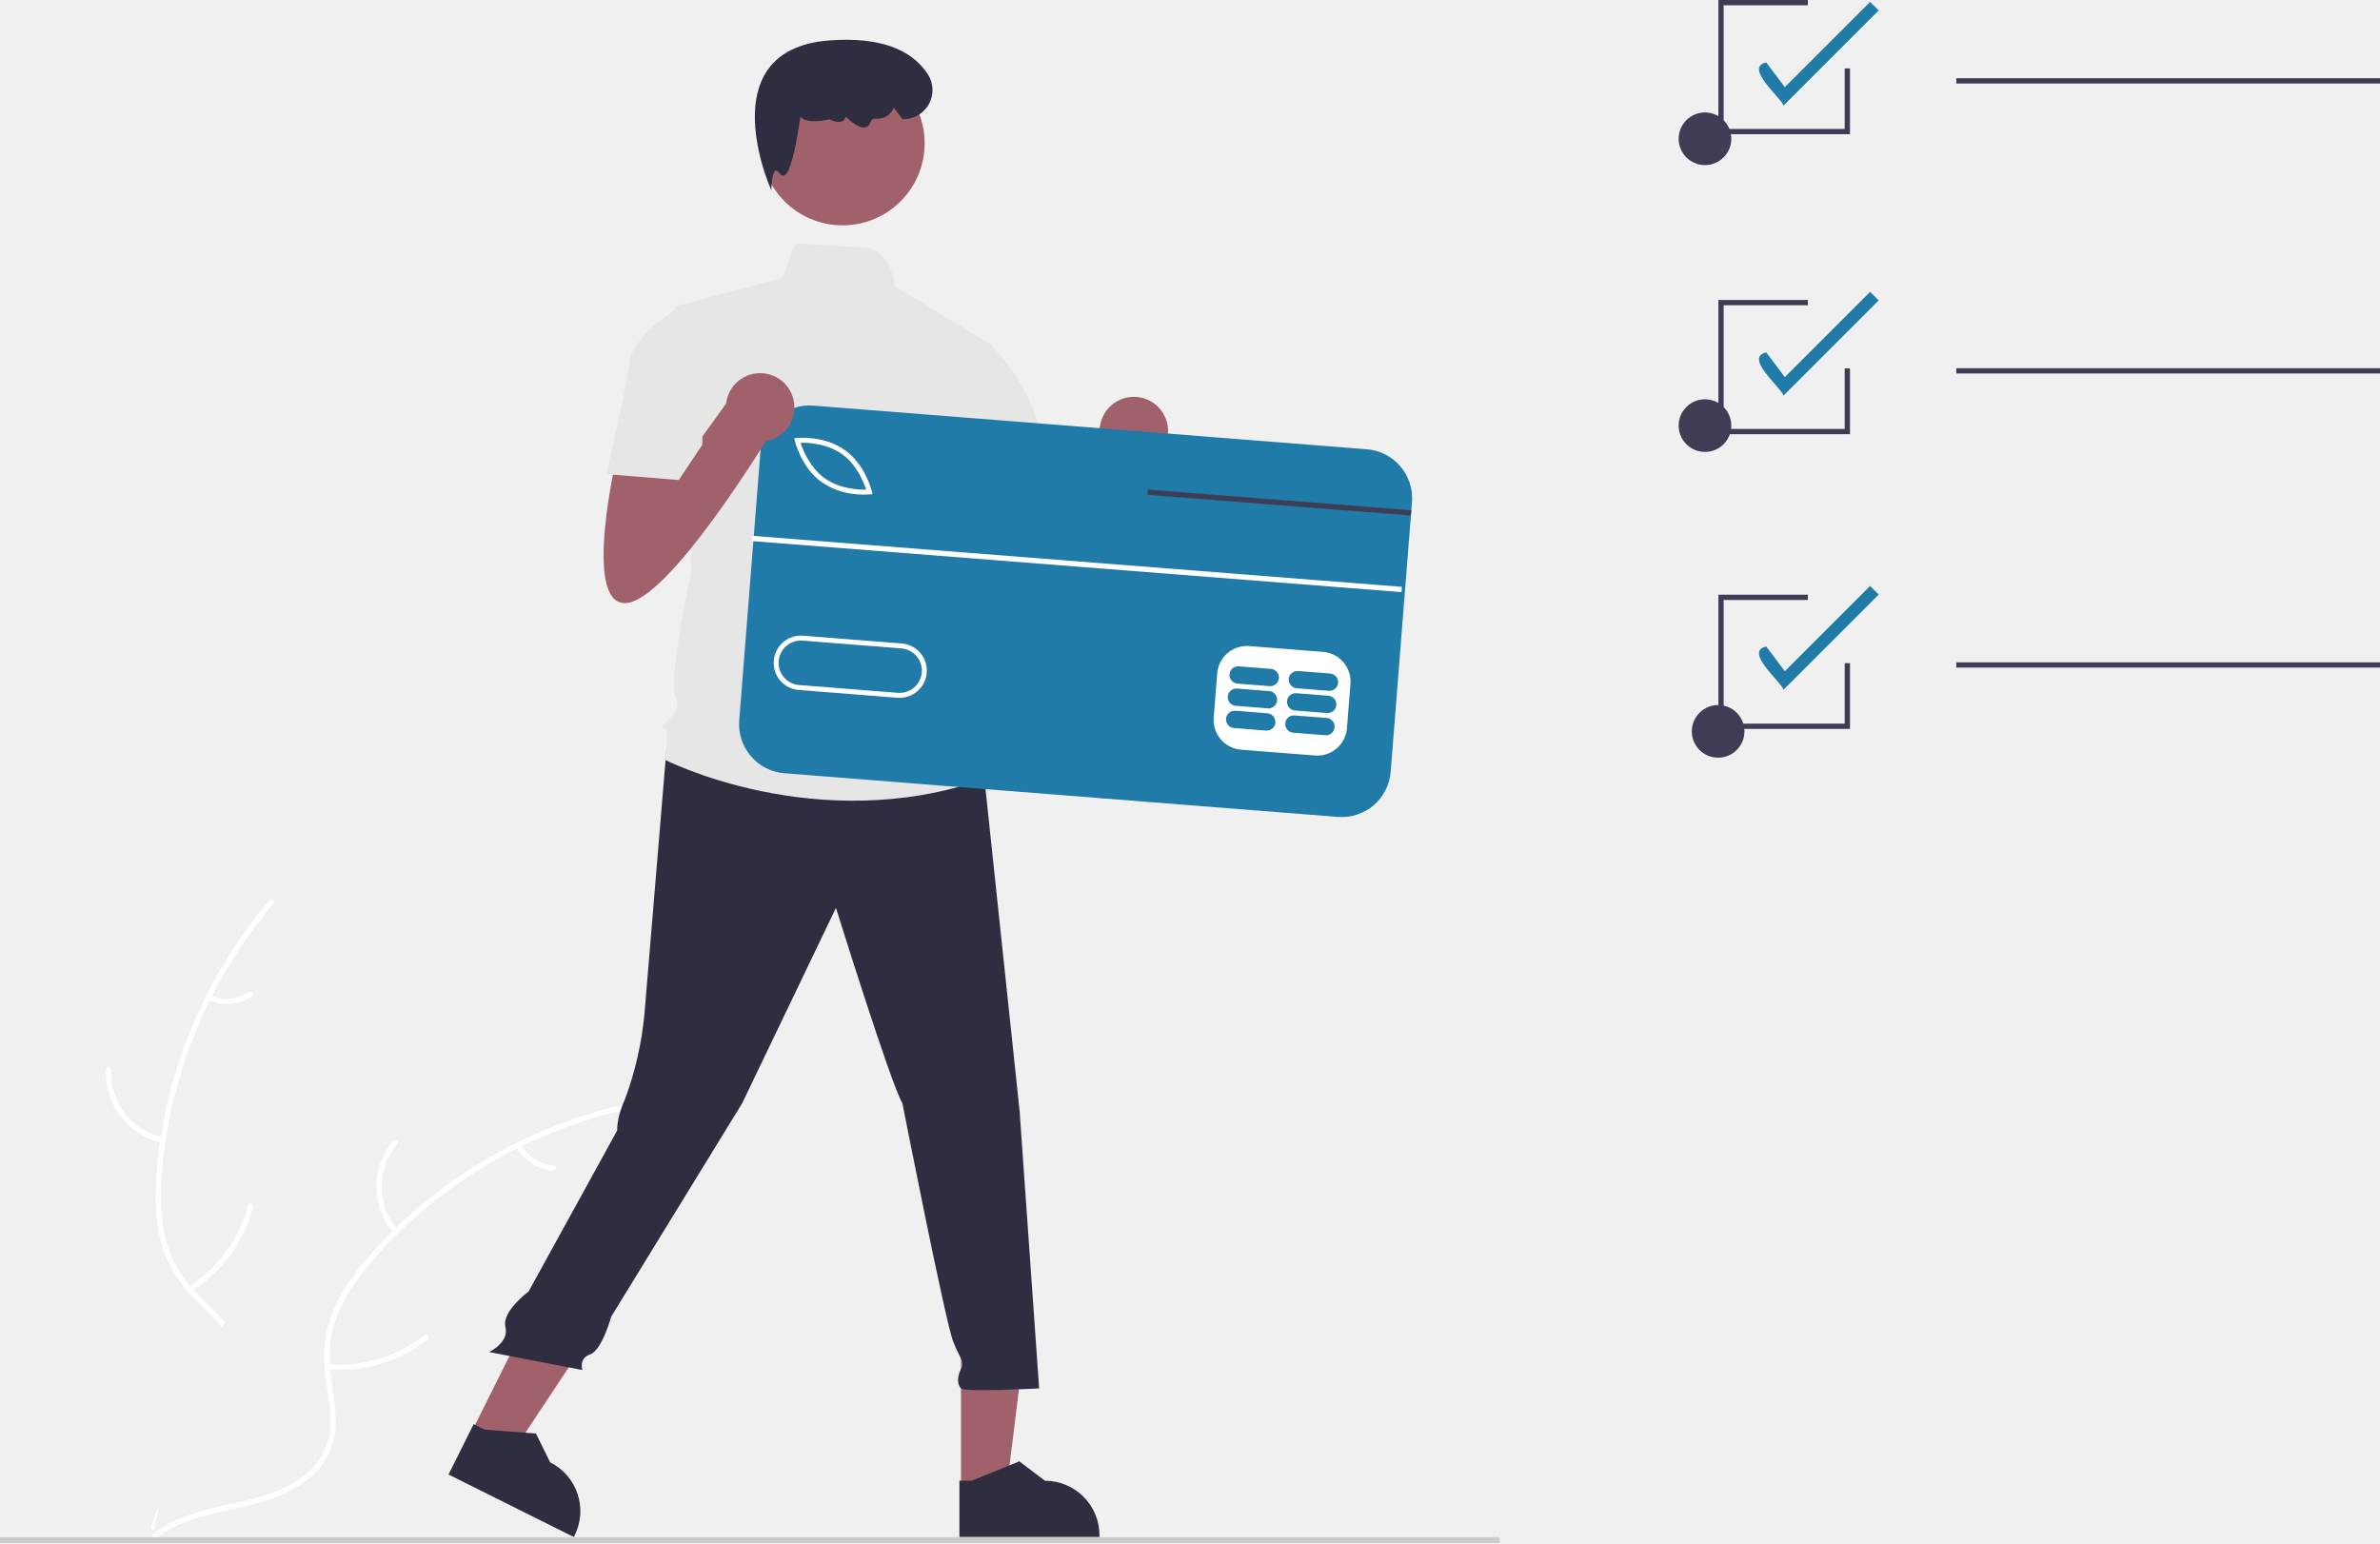
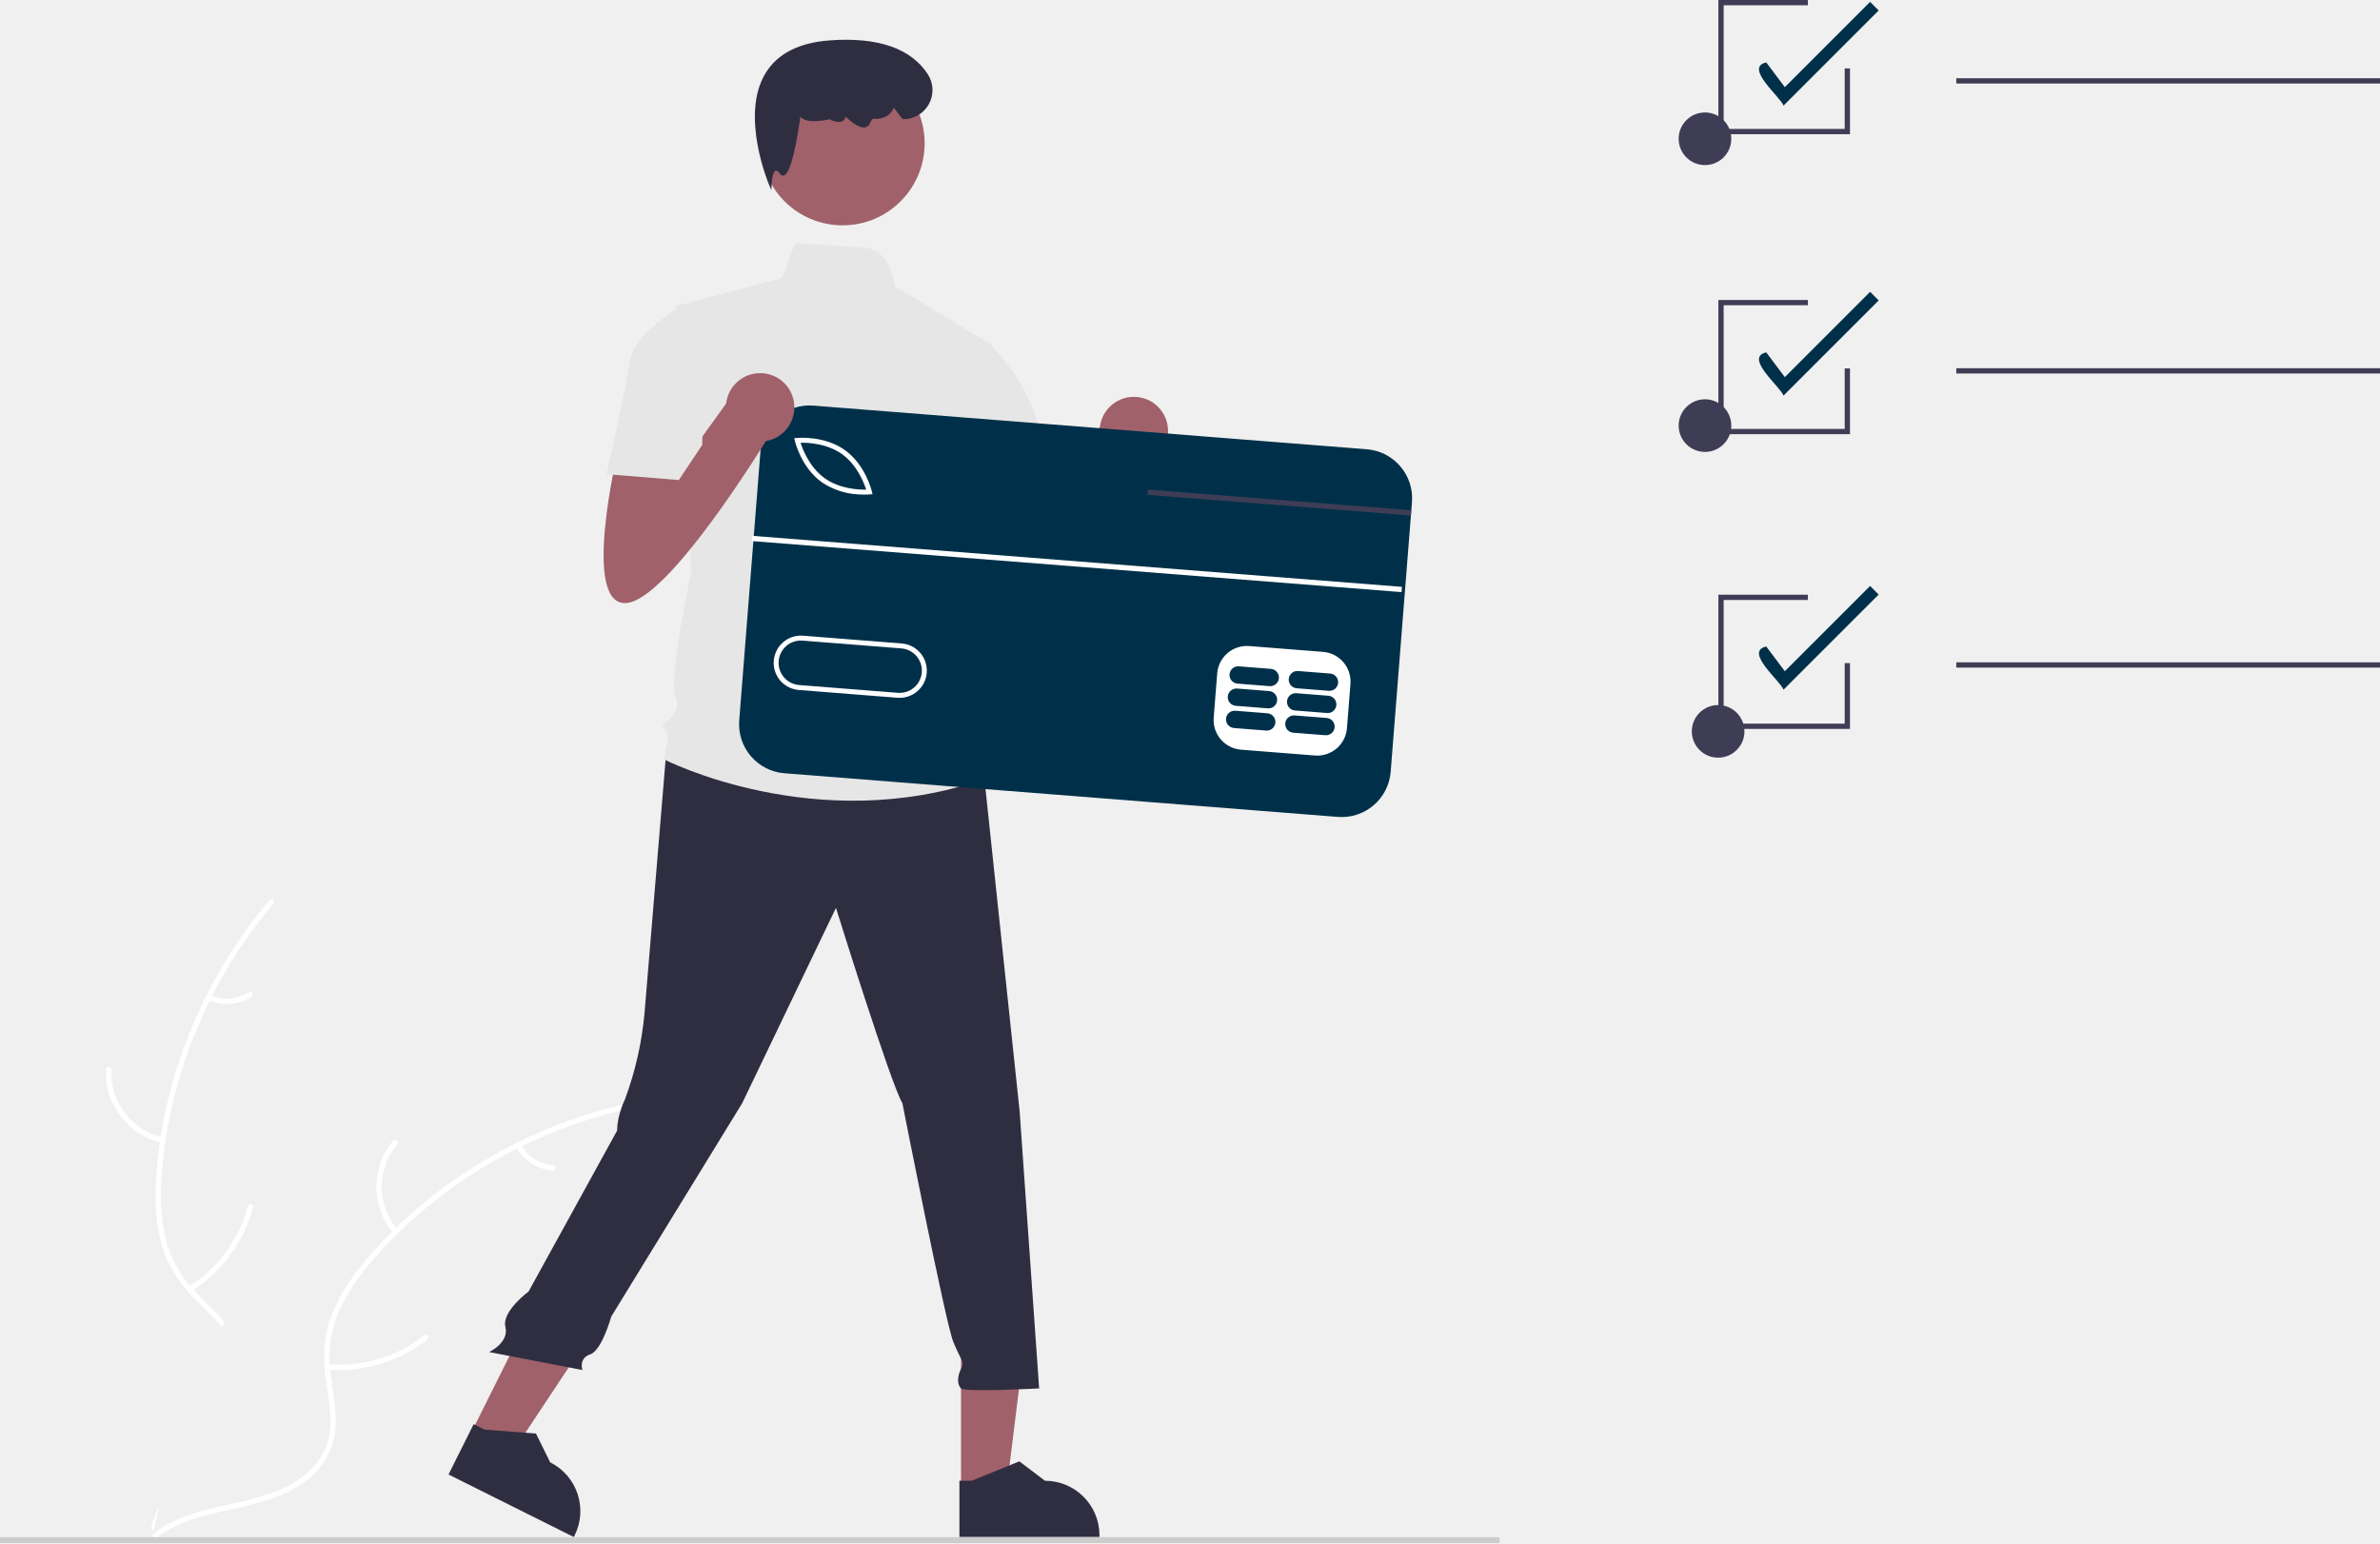
<svg xmlns="http://www.w3.org/2000/svg" data-name="Layer 1" width="904.362" height="586.406" viewBox="0 0 904.362 586.406">
  <path d="M176.481,606.861c4.482-45.747,31.57-91.412,74.671-107.385a211.783,211.783,0,0,0,3.8,145.354c7.154,17.901,16.974,37.067,11.164,55.449-3.615,11.437-12.957,20.359-23.51,26.061-10.554,5.702-22.356,8.596-34.01,11.434l-2.257,1.968C186.637,698.212,172,652.608,176.481,606.861Z" transform="translate(-147.8192 -156.7972)" fill="#f0f0f0" />
  <path d="M251.607,500.327c-24.335,28.724-39.652,65.407-42.33,103.015-.579,8.131-.459,16.429,1.523,24.376a44.709,44.709,0,0,0,11.656,20.44c5.154,5.374,11.048,10.274,14.805,16.808,3.961,6.886,4.313,14.819,1.919,22.306-2.928,9.16-8.974,16.722-15.142,23.912-6.849,7.983-14.09,16.165-16.818,26.582-.331,1.262-2.27.675-1.94-.585,4.747-18.124,21.942-28.797,29.847-45.215,3.689-7.661,5.091-16.481,1.24-24.366-3.367-6.895-9.441-11.954-14.706-17.35-5.529-5.666-9.818-11.929-12.142-19.561-2.378-7.807-2.823-16.118-2.454-24.228a175.619,175.619,0,0,1,11.431-53.685,184.227,184.227,0,0,1,31.732-53.932c.841-.992,2.215.498,1.38,1.484Z" transform="translate(-147.8192 -156.7972)" fill="#fff" />
  <path d="M209.502,591.072a27.158,27.158,0,0,1-21.407-27.901,1.014,1.014,0,0,1,2.026.048,25.148,25.148,0,0,0,19.966,25.913c1.276.268.684,2.206-.585,1.94Z" transform="translate(-147.8192 -156.7972)" fill="#fff" />
  <path d="M219.483,645.778a52.346,52.346,0,0,0,22.582-30.746c.335-1.261,2.274-.675,1.94.585a54.447,54.447,0,0,1-23.563,31.946c-1.106.695-2.058-1.093-.958-1.785Z" transform="translate(-147.8192 -156.7972)" fill="#fff" />
  <path d="M227.849,534.99a15.373,15.373,0,0,0,14.544-1.119c1.096-.709,2.047,1.081.958,1.785a17.227,17.227,0,0,1-16.087,1.274,1.047,1.047,0,0,1-.677-1.262,1.018,1.018,0,0,1,1.262-.677Z" transform="translate(-147.8192 -156.7972)" fill="#fff" />
  <path d="M385.833,577.466c-.672.462-1.344.924-2.016,1.404a202.453,202.453,0,0,0-25.35,20.878c-.618.581-1.235,1.178-1.835,1.775a213.431,213.431,0,0,0-44.683,64.638,207.267,207.267,0,0,0-10.584,29.66c-3.826,14.005-6.859,29.495-14.853,41.077a35.558,35.558,0,0,1-2.68,3.491L208.915,742.342c-.172-.081-.345-.145-.519-.226l-2.988.215c.106-.533.228-1.083.335-1.616.06-.309.138-.619.198-.929.046-.206.092-.413.121-.602.015-.069.031-.138.046-.189.029-.189.077-.361.106-.533q1.008-4.619,2.085-9.239c-0-.017-0-.017.016-.035,5.529-23.457,13.065-46.658,23.884-67.978.326-.641.65-1.3,1.01-1.942A197.78,197.78,0,0,1,250.266,631.867a174.848,174.848,0,0,1,11.293-13.618,145.397,145.397,0,0,1,35.662-28.193c26.5-14.887,57.465-21.134,86.407-13.216C384.368,577.042,385.092,577.245,385.833,577.466Z" transform="translate(-147.8192 -156.7972)" fill="#f0f0f0" />
  <path d="M385.689,578.421c-36.724,8.283-71.04,28.351-95.82,56.766-5.357,6.143-10.258,12.841-13.461,20.38a44.709,44.709,0,0,0-2.999,23.338c.879,7.394,2.635,14.855,1.702,22.334-.984,7.883-5.478,14.429-11.897,18.966-7.853,5.551-17.233,7.949-26.487,9.976-10.275,2.25-20.983,4.424-29.433,11.099-1.024.809-2.219-.827-1.197-1.635,14.702-11.613,34.857-9.782,51.054-18.132,7.558-3.896,13.987-10.094,15.66-18.708,1.463-7.533-.341-15.229-1.296-22.707-1.003-7.853-.657-15.436,2.083-22.929,2.802-7.665,7.45-14.569,12.627-20.822a175.619,175.619,0,0,1,41.449-35.983A184.227,184.227,0,0,1,385.481,576.405c1.269-.286,1.468,1.731.208,2.015Z" transform="translate(-147.8192 -156.7972)" fill="#fff" />
  <path d="M297.436,625.526a27.158,27.158,0,0,1-.294-35.166c.839-.998,2.429.259,1.588,1.258a25.148,25.148,0,0,0,.341,32.711c.857.982-.783,2.173-1.635,1.197Z" transform="translate(-147.8192 -156.7972)" fill="#fff" />
  <path d="M272.469,675.215a52.346,52.346,0,0,0,36.542-10.953c1.027-.805,2.222.831,1.197,1.635a54.447,54.447,0,0,1-38.048,11.321c-1.301-.11-.985-2.112.31-2.002Z" transform="translate(-147.8192 -156.7972)" fill="#fff" />
  <path d="M345.851,591.793a15.373,15.373,0,0,0,12.286,7.863c1.302.094.984,2.095-.31,2.002a17.227,17.227,0,0,1-13.611-8.669,1.047,1.047,0,0,1,.219-1.416,1.018,1.018,0,0,1,1.416.219Z" transform="translate(-147.8192 -156.7972)" fill="#fff" />
-   <path d="M825.522,196.935c-1.119-3.303-15.145-14.53-6.55-16.417l7.049,9.399,32.407-32.406,3.259,3.259Z" transform="translate(-147.8192 -156.7972)" fill="#207ba8" />
-   <path d="M825.522,307.129c-1.119-3.303-15.145-14.53-6.55-16.417l7.049,9.399,32.407-32.406,3.259,3.259Z" transform="translate(-147.8192 -156.7972)" fill="#207ba8" />
-   <path d="M825.522,418.897c-1.119-3.303-15.145-14.53-6.55-16.417l7.049,9.399,32.407-32.406,3.259,3.259Z" transform="translate(-147.8192 -156.7972)" fill="#207ba8" />
+   <path d="M825.522,196.935c-1.119-3.303-15.145-14.53-6.55-16.417l7.049,9.399,32.407-32.406,3.259,3.259Z" transform="translate(-147.8192 -156.7972)" fill="#003049" />
+   <path d="M825.522,307.129c-1.119-3.303-15.145-14.53-6.55-16.417l7.049,9.399,32.407-32.406,3.259,3.259Z" transform="translate(-147.8192 -156.7972)" fill="#003049" />
+   <path d="M825.522,418.897c-1.119-3.303-15.145-14.53-6.55-16.417l7.049,9.399,32.407-32.406,3.259,3.259Z" transform="translate(-147.8192 -156.7972)" fill="#003049" />
  <circle cx="647.862" cy="161.738" r="10" fill="#3f3d56" />
  <circle cx="647.862" cy="52.738" r="10" fill="#3f3d56" />
  <rect x="743.362" y="29.738" width="161" height="2" fill="#3f3d56" />
  <circle cx="652.862" cy="277.932" r="10" fill="#3f3d56" />
  <rect x="743.362" y="139.932" width="161" height="2" fill="#3f3d56" />
  <rect x="743.362" y="251.7" width="161" height="2" fill="#3f3d56" />
  <polygon points="702.96 277 652.96 277 652.96 226 686.96 226 686.96 228 654.96 228 654.96 275 700.96 275 700.96 252 702.96 252 702.96 277" fill="#3f3d56" />
  <polygon points="702.96 165 652.96 165 652.96 114 686.96 114 686.96 116 654.96 116 654.96 163 700.96 163 700.96 140 702.96 140 702.96 165" fill="#3f3d56" />
  <polygon points="702.96 51 652.96 51 652.96 0 686.96 0 686.96 2 654.96 2 654.96 49 700.96 49 700.96 26 702.96 26 702.96 51" fill="#3f3d56" />
  <path d="M524.324,338.569s-13.363,56.421,2.97,56.421S582.23,331.145,582.23,331.145L568.867,314.813l-23.985,33.3-1.256-16.967Z" transform="translate(-147.8192 -156.7972)" fill="#a0616a" />
  <circle cx="430.85" cy="163.801" r="13" fill="#a0616a" />
  <polygon points="365.175 566.048 382.478 566.047 390.711 499.301 365.171 499.302 365.175 566.048" fill="#a0616a" />
  <path d="M512.384,740.897l53.213-.002v-.673a20.713,20.713,0,0,0-20.712-20.712H544.884l-9.72-7.374-18.135,7.375-4.645 0Z" transform="translate(-147.8192 -156.7972)" fill="#2f2e41" />
  <polygon points="179.038 544.459 194.521 552.185 231.693 496.14 208.841 484.736 179.038 544.459" fill="#a0616a" />
  <path d="M318.25,717.136l47.613,23.761.301-.602a20.713,20.713,0,0,0-9.283-27.781l-.001-.001-5.404-10.939-19.52-1.5-4.156-2.074Z" transform="translate(-147.8192 -156.7972)" fill="#2f2e41" />
  <rect y="584.165" width="569.85" height="2.241" fill="#ccc" />
  <path d="M401.117,440.925s-6.915,83.148-8.4,100.966a126.71,126.71,0,0,1-7.424,32.665s-2.97,5.939-2.97,11.878l-33.655,61.164s-10.284,7.559-8.8,13.498-6.2,9.502-6.2,9.502l35.442,6.831s-1.485-4.454,2.97-5.939,8-14.363,8-14.363l49.756-81.086L465.471,501.802s20.787,66.815,25.241,74.238c0,0,16.332,83.147,19.302,90.571s4.454,7.424,2.97,10.393-1.485,5.939,0,7.424,29.695,0,29.695,0l-7.424-105.419L521.892,452.805l-68.299-20.787Z" transform="translate(-147.8192 -156.7972)" fill="#2f2e41" />
  <circle cx="320.167" cy="54.452" r="31.18" fill="#a0616a" />
  <path d="M524.862,287.995l-37.118-22.489s-1.029-13.965-11.605-14.622c-5.31-.33-13.277-.834-25.235-1.605-2.527-.163-4.232,13.662-7.128,13.475l-39.181,10.393,5.939,100.964s-8.909,40.089-5.939,47.513-7.424,10.393-4.454,11.878,0,11.878,0,11.878,57.906,29.695,121.751,7.424l-5.939-19.302a15.58,15.58,0,0,0-2.97-14.848s5.939-8.909-1.485-16.332c0,0,2.97-13.363-4.454-19.302l-1.485-20.787,4.454-10.393Z" transform="translate(-147.8192 -156.7972)" fill="#e6e6e6" />
  <path d="M440.93,229.061l-.872-2.024c-.112-.262-11.139-26.329-1.365-42.408,4.524-7.444,12.751-11.646,24.452-12.49,18.307-1.324,30.837,3.019,37.251,12.898a11.075,11.075,0,0,1-9.335,17.061h-.246l-3.364-4.368-.196.425c-1.218,2.635-4.015,4.077-7.291,3.761-.557-.04-1.051.441-1.447,1.47a2.615,2.615,0,0,1-1.958,1.814c-2.42.471-5.871-2.578-7.415-4.097a2.478,2.478,0,0,1-1.155,1.701c-1.627.939-4.16-.288-4.887-.678-5.792,1.23-9.541.901-11.146-.977-1.089,7.704-3.426,21.57-6.228,22.338a1.401,1.401,0,0,1-1.529-.668c-.675-.876-1.278-1.312-1.654-1.19-.912.29-1.45,3.292-1.527,5.229Z" transform="translate(-147.8192 -156.7972)" fill="#2f2e41" />
  <path d="M508.529,289.48l14.811-2.406a72.314,72.314,0,0,1,20.823,38.041c4.454,23.756,5.939,28.211,5.939,28.211l-35.634,8.909-19.302-37.119Z" transform="translate(-147.8192 -156.7972)" fill="#e6e6e6" />
  <rect x="496.825" y="270.454" width="116.395" height="234.311" transform="translate(-22.85274 753.6348) rotate(-85.48966)" fill="#fff" />
-   <path d="M467.762,329.37c-5.716-4.082-12.974-4.377-15.746-4.319.846,2.64,3.474,9.412,9.191,13.496,5.73,4.092,12.979,4.379,15.747,4.321C476.108,340.229,473.479,333.455,467.762,329.37Z" transform="translate(-147.8192 -156.7972)" fill="#207ba8" />
-   <path d="M490.313,403.204l-37.507-2.959a8.465,8.465,0,1,0-1.331,16.878h0l37.507,2.959a8.465,8.465,0,0,0,1.331-16.878Z" transform="translate(-147.8192 -156.7972)" fill="#207ba8" />
-   <path d="M667.183,327.527l-210.29-16.59a18.683,18.683,0,0,0-20.092,17.159L428.714,430.547a18.693,18.693,0,0,0,17.162,20.101l210.29,16.59a18.683,18.683,0,0,0,20.092-17.159l7.686-97.375.155-1.989.245-3.096A18.683,18.683,0,0,0,667.183,327.527Zm-6.21,89.138-1.332,16.879a11.315,11.315,0,0,1-12.142,10.361l-28.133-2.217A11.315,11.315,0,0,1,609.005,429.546l1.333-16.879A11.319,11.319,0,0,1,622.479,402.307l28.124,2.219A11.329,11.329,0,0,1,660.973,416.665ZM441.84,407.864a10.346,10.346,0,0,1,11.114-9.491l37.506,2.961a10.342,10.342,0,1,1-1.609,20.622l-.019.005-37.506-2.961A10.334,10.334,0,0,1,441.84,407.864Zm8.029-83.482-.256-1.049,1.079-.099c.422-.045,10.399-.941,18.165,4.607,7.766,5.548,10.148,15.281,10.251,15.688l.247,1.052-1.076.109a28.423,28.423,0,0,1-4.589-.03,27.137,27.137,0,0,1-13.578-4.586C452.344,334.525,449.963,324.792,449.869,324.382Z" transform="translate(-147.8192 -156.7972)" fill="#207ba8" />
-   <path d="M629.423,427.859l-12.19-.962a3.292,3.292,0,0,0-.518,6.564l12.19.962a3.292,3.292,0,0,0,.518-6.564Z" transform="translate(-147.8192 -156.7972)" fill="#207ba8" />
-   <path d="M651.927,429.634l-12.19-.962a3.292,3.292,0,0,0-.518,6.564l12.19.962a3.292,3.292,0,0,0,.518-6.564Z" transform="translate(-147.8192 -156.7972)" fill="#207ba8" />
-   <path d="M630.088,419.42l-12.19-.962a3.292,3.292,0,0,0-.518,6.564l12.19.962a3.292,3.292,0,0,0,.518-6.564Z" transform="translate(-147.8192 -156.7972)" fill="#207ba8" />
-   <path d="M652.592,421.195l-12.19-.962a3.292,3.292,0,0,0-.518,6.564l12.19.962a3.292,3.292,0,0,0,.518-6.564Z" transform="translate(-147.8192 -156.7972)" fill="#207ba8" />
-   <path d="M630.754,410.981l-12.19-.962a3.292,3.292,0,0,0-.518,6.564l12.19.962a3.292,3.292,0,0,0,.518-6.564Z" transform="translate(-147.8192 -156.7972)" fill="#207ba8" />
-   <path d="M653.258,412.756l-12.19-.962a3.292,3.292,0,0,0-.518,6.564l12.19.962a3.292,3.292,0,0,0,.518-6.564Z" transform="translate(-147.8192 -156.7972)" fill="#207ba8" />
+   <path d="M467.762,329.37c-5.716-4.082-12.974-4.377-15.746-4.319.846,2.64,3.474,9.412,9.191,13.496,5.73,4.092,12.979,4.379,15.747,4.321C476.108,340.229,473.479,333.455,467.762,329.37Z" transform="translate(-147.8192 -156.7972)" fill="#003049" />
+   <path d="M490.313,403.204l-37.507-2.959a8.465,8.465,0,1,0-1.331,16.878h0l37.507,2.959a8.465,8.465,0,0,0,1.331-16.878Z" transform="translate(-147.8192 -156.7972)" fill="#003049" />
+   <path d="M667.183,327.527l-210.29-16.59a18.683,18.683,0,0,0-20.092,17.159L428.714,430.547a18.693,18.693,0,0,0,17.162,20.101l210.29,16.59a18.683,18.683,0,0,0,20.092-17.159l7.686-97.375.155-1.989.245-3.096A18.683,18.683,0,0,0,667.183,327.527Zm-6.21,89.138-1.332,16.879a11.315,11.315,0,0,1-12.142,10.361l-28.133-2.217A11.315,11.315,0,0,1,609.005,429.546l1.333-16.879A11.319,11.319,0,0,1,622.479,402.307l28.124,2.219A11.329,11.329,0,0,1,660.973,416.665ZM441.84,407.864a10.346,10.346,0,0,1,11.114-9.491l37.506,2.961a10.342,10.342,0,1,1-1.609,20.622l-.019.005-37.506-2.961A10.334,10.334,0,0,1,441.84,407.864Zm8.029-83.482-.256-1.049,1.079-.099c.422-.045,10.399-.941,18.165,4.607,7.766,5.548,10.148,15.281,10.251,15.688l.247,1.052-1.076.109a28.423,28.423,0,0,1-4.589-.03,27.137,27.137,0,0,1-13.578-4.586C452.344,334.525,449.963,324.792,449.869,324.382Z" transform="translate(-147.8192 -156.7972)" fill="#003049" />
+   <path d="M629.423,427.859l-12.19-.962a3.292,3.292,0,0,0-.518,6.564l12.19.962a3.292,3.292,0,0,0,.518-6.564Z" transform="translate(-147.8192 -156.7972)" fill="#003049" />
+   <path d="M651.927,429.634l-12.19-.962a3.292,3.292,0,0,0-.518,6.564l12.19.962a3.292,3.292,0,0,0,.518-6.564Z" transform="translate(-147.8192 -156.7972)" fill="#003049" />
+   <path d="M630.088,419.42l-12.19-.962a3.292,3.292,0,0,0-.518,6.564l12.19.962a3.292,3.292,0,0,0,.518-6.564Z" transform="translate(-147.8192 -156.7972)" fill="#003049" />
+   <path d="M652.592,421.195l-12.19-.962a3.292,3.292,0,0,0-.518,6.564l12.19.962a3.292,3.292,0,0,0,.518-6.564Z" transform="translate(-147.8192 -156.7972)" fill="#003049" />
+   <path d="M630.754,410.981l-12.19-.962a3.292,3.292,0,0,0-.518,6.564l12.19.962a3.292,3.292,0,0,0,.518-6.564Z" transform="translate(-147.8192 -156.7972)" fill="#003049" />
+   <path d="M653.258,412.756l-12.19-.962a3.292,3.292,0,0,0-.518,6.564l12.19.962a3.292,3.292,0,0,0,.518-6.564Z" transform="translate(-147.8192 -156.7972)" fill="#003049" />
  <rect x="556.023" y="247.309" width="2.001" height="247.613" transform="translate(-4.39383 740.5675) rotate(-85.50837)" fill="#fff" />
  <polygon points="536.278 193.917 536.123 195.907 527.532 195.233 435.999 188.043 436.164 186.051 527.687 193.243 536.278 193.917" fill="#3f3d56" />
  <path d="M382.324,329.569s-13.363,56.421,2.97,56.421S440.23,322.145,440.23,322.145L426.867,305.813l-23.985,33.3-1.256-16.967Z" transform="translate(-147.8192 -156.7972)" fill="#a0616a" />
  <circle cx="288.85" cy="154.801" r="13" fill="#a0616a" />
  <path d="M415.412,282.056l-8.909-8.909s-17.817,10.393-19.302,20.787-8.909,43.058-8.909,43.058l27.468,2.227,8.909-13.363Z" transform="translate(-147.8192 -156.7972)" fill="#e6e6e6" />
</svg>
